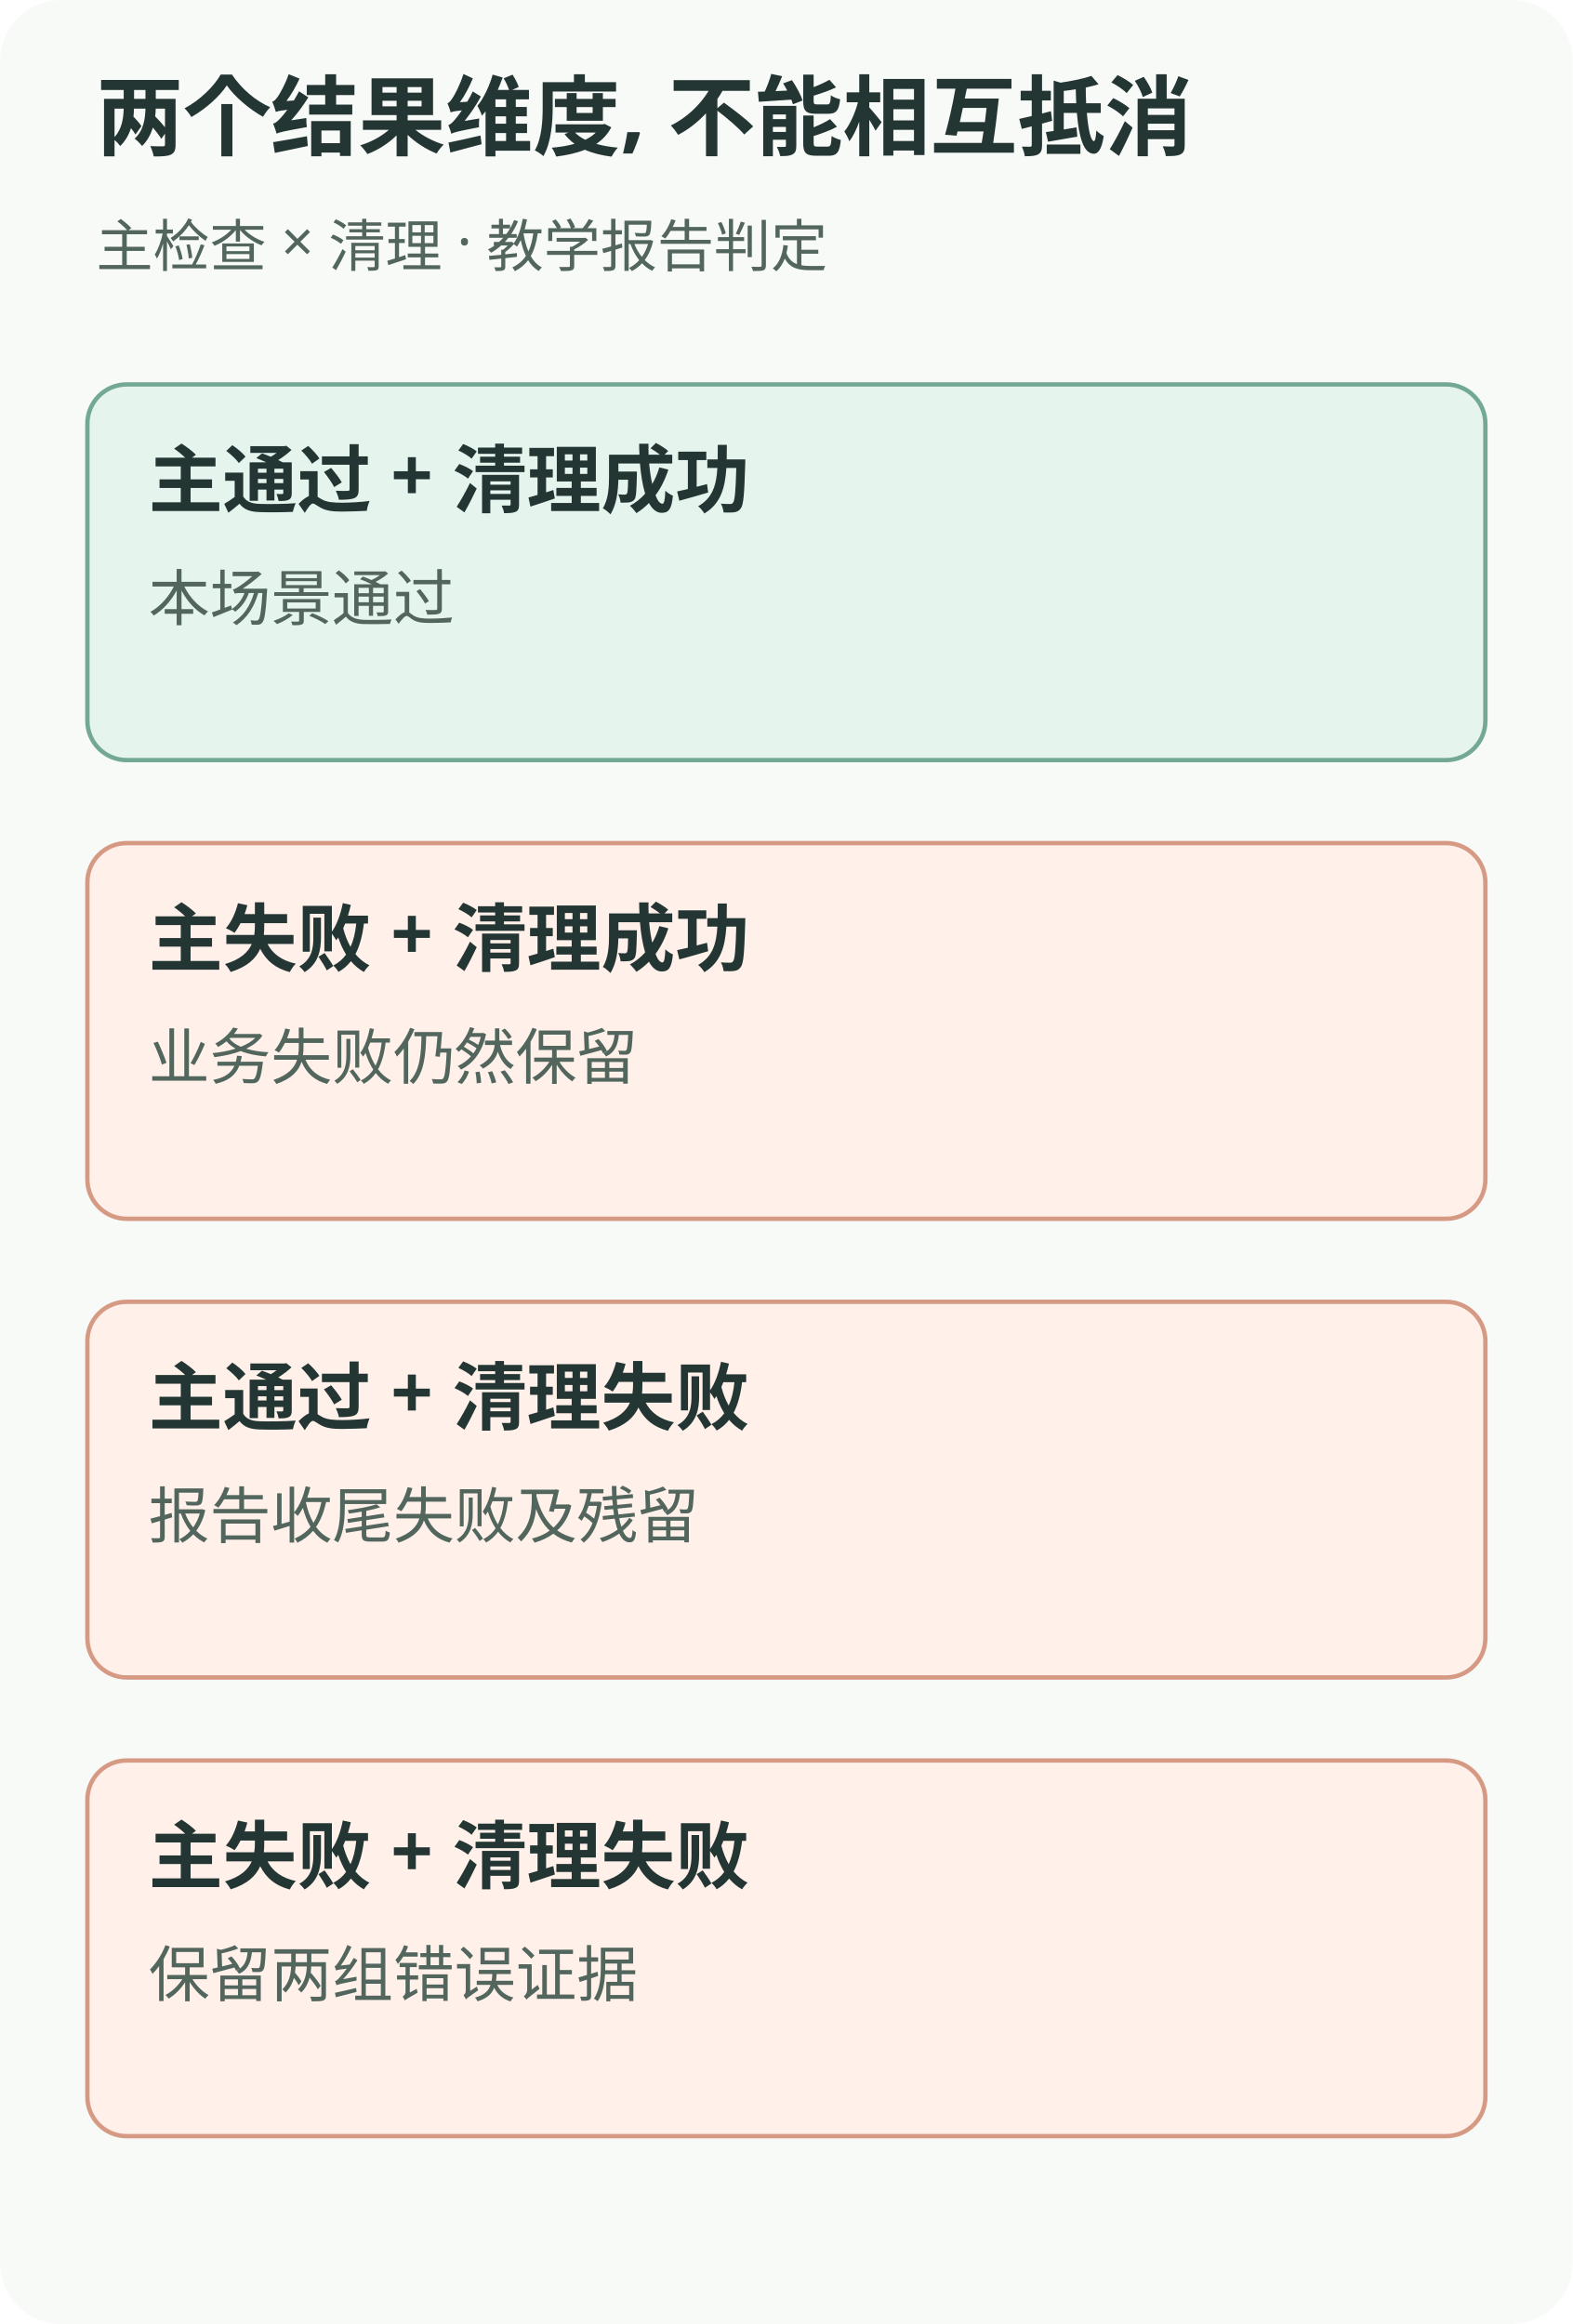
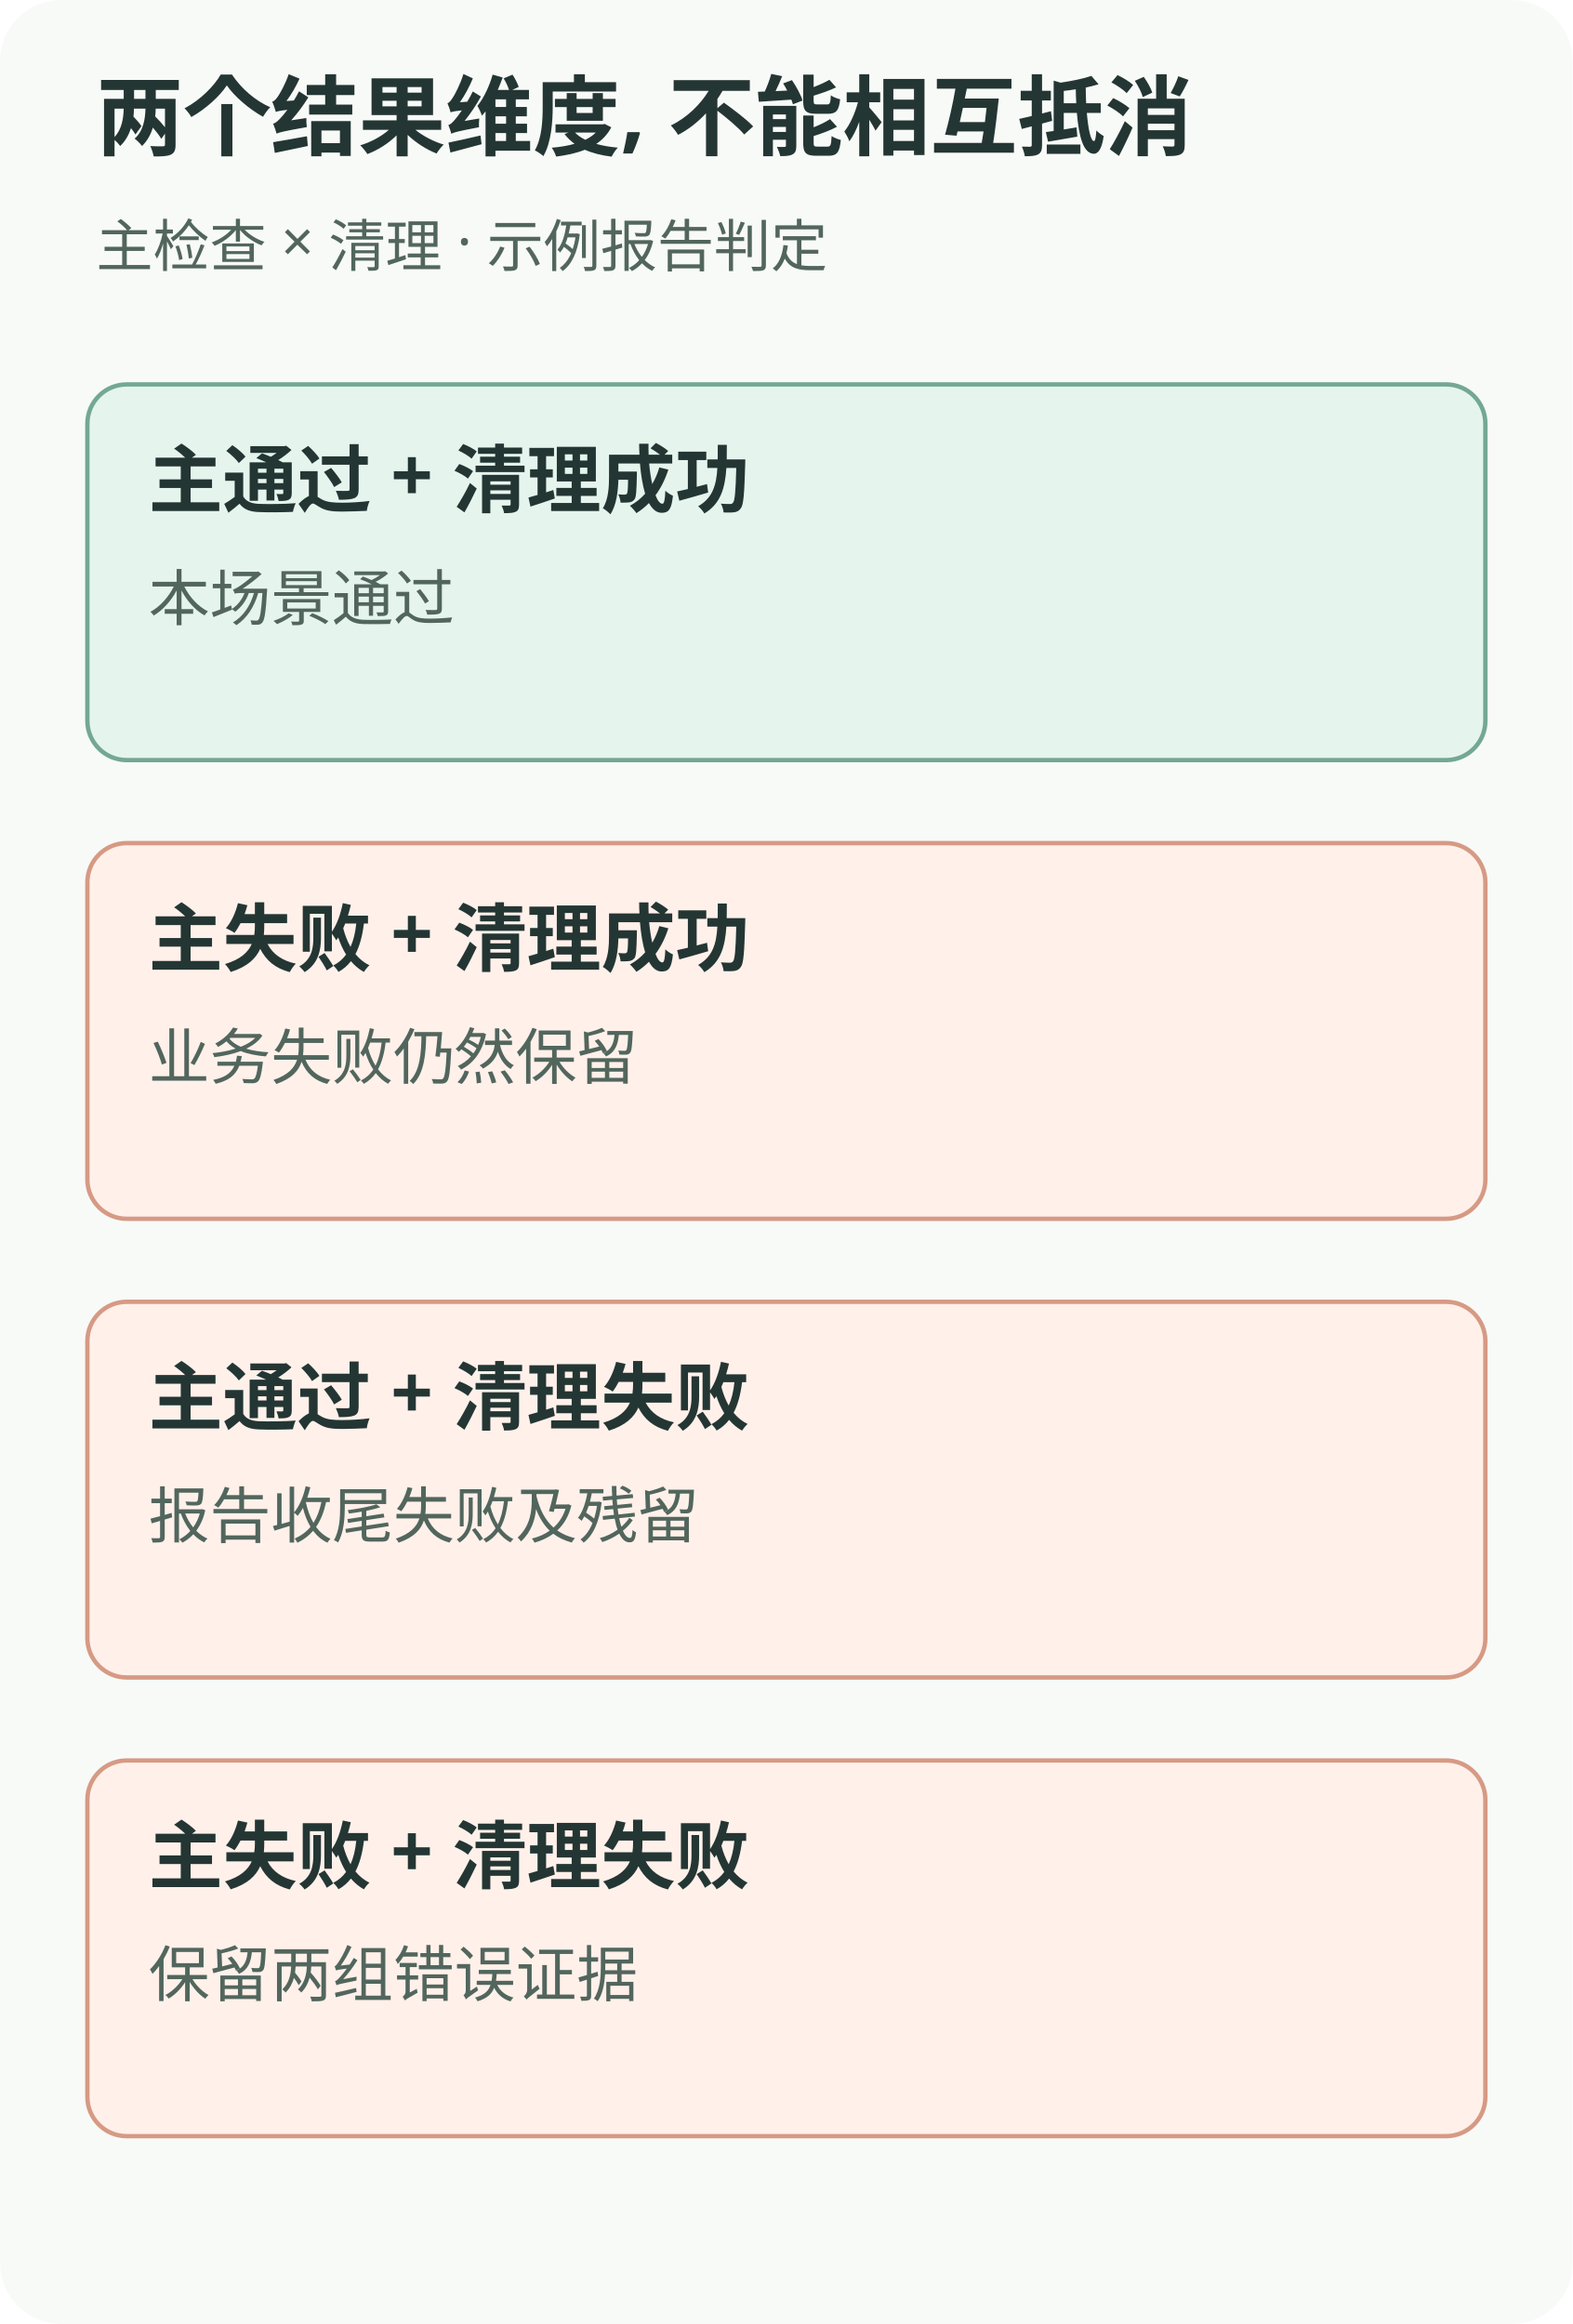
<svg xmlns="http://www.w3.org/2000/svg" width="360" height="532" viewBox="0 0 360 532" role="img" aria-label="两个结果维度, 不能相互抵消">
  <defs>
    <marker id="arrow" markerWidth="8" markerHeight="8" refX="7" refY="4" orient="auto">
      <path d="M0 0 L8 4 L0 8" fill="#738980" />
    </marker>
  </defs>
  <rect width="360" height="532" rx="14" fill="#f8faf8" />
  <g font-family="PingFang SC,Microsoft YaHei,sans-serif" fill="#243633">
    <text x="22" y="34" font-size="20" fill="#243633" font-weight="600">两个结果维度, 不能相互抵消</text>
-     <text x="22" y="61" font-size="13" fill="#52665d" font-weight="400">主检查 × 清理 · 教学报告判定</text>
+     <text x="22" y="61" font-size="13" fill="#52665d" font-weight="400">主检查 × 清理 · 示例报告判定</text>
    <rect x="20" y="88" width="320" height="86" rx="9" fill="#e6f4ee" stroke="#73a893" />
    <text x="34" y="116" font-size="17" fill="#243633" font-weight="600">主通过 + 清理成功</text>
    <text x="34" y="142" font-size="14" fill="#52665d" font-weight="400">本场景通过</text>
    <rect x="20" y="193" width="320" height="86" rx="9" fill="#fff0ea" stroke="#d69a84" />
    <text x="34" y="221" font-size="17" fill="#243633" font-weight="600">主失败 + 清理成功</text>
    <text x="34" y="247" font-size="14" fill="#52665d" font-weight="400">业务失败仍然保留</text>
    <rect x="20" y="298" width="320" height="86" rx="9" fill="#fff0ea" stroke="#d69a84" />
    <text x="34" y="326" font-size="17" fill="#243633" font-weight="600">主通过 + 清理失败</text>
    <text x="34" y="352" font-size="14" fill="#52665d" font-weight="400">报告收尾失败及残留</text>
    <rect x="20" y="403" width="320" height="86" rx="9" fill="#fff0ea" stroke="#d69a84" />
    <text x="34" y="431" font-size="17" fill="#243633" font-weight="600">主失败 + 清理失败</text>
    <text x="34" y="457" font-size="14" fill="#52665d" font-weight="400">保留两组错误证据</text>
  </g>
</svg>
